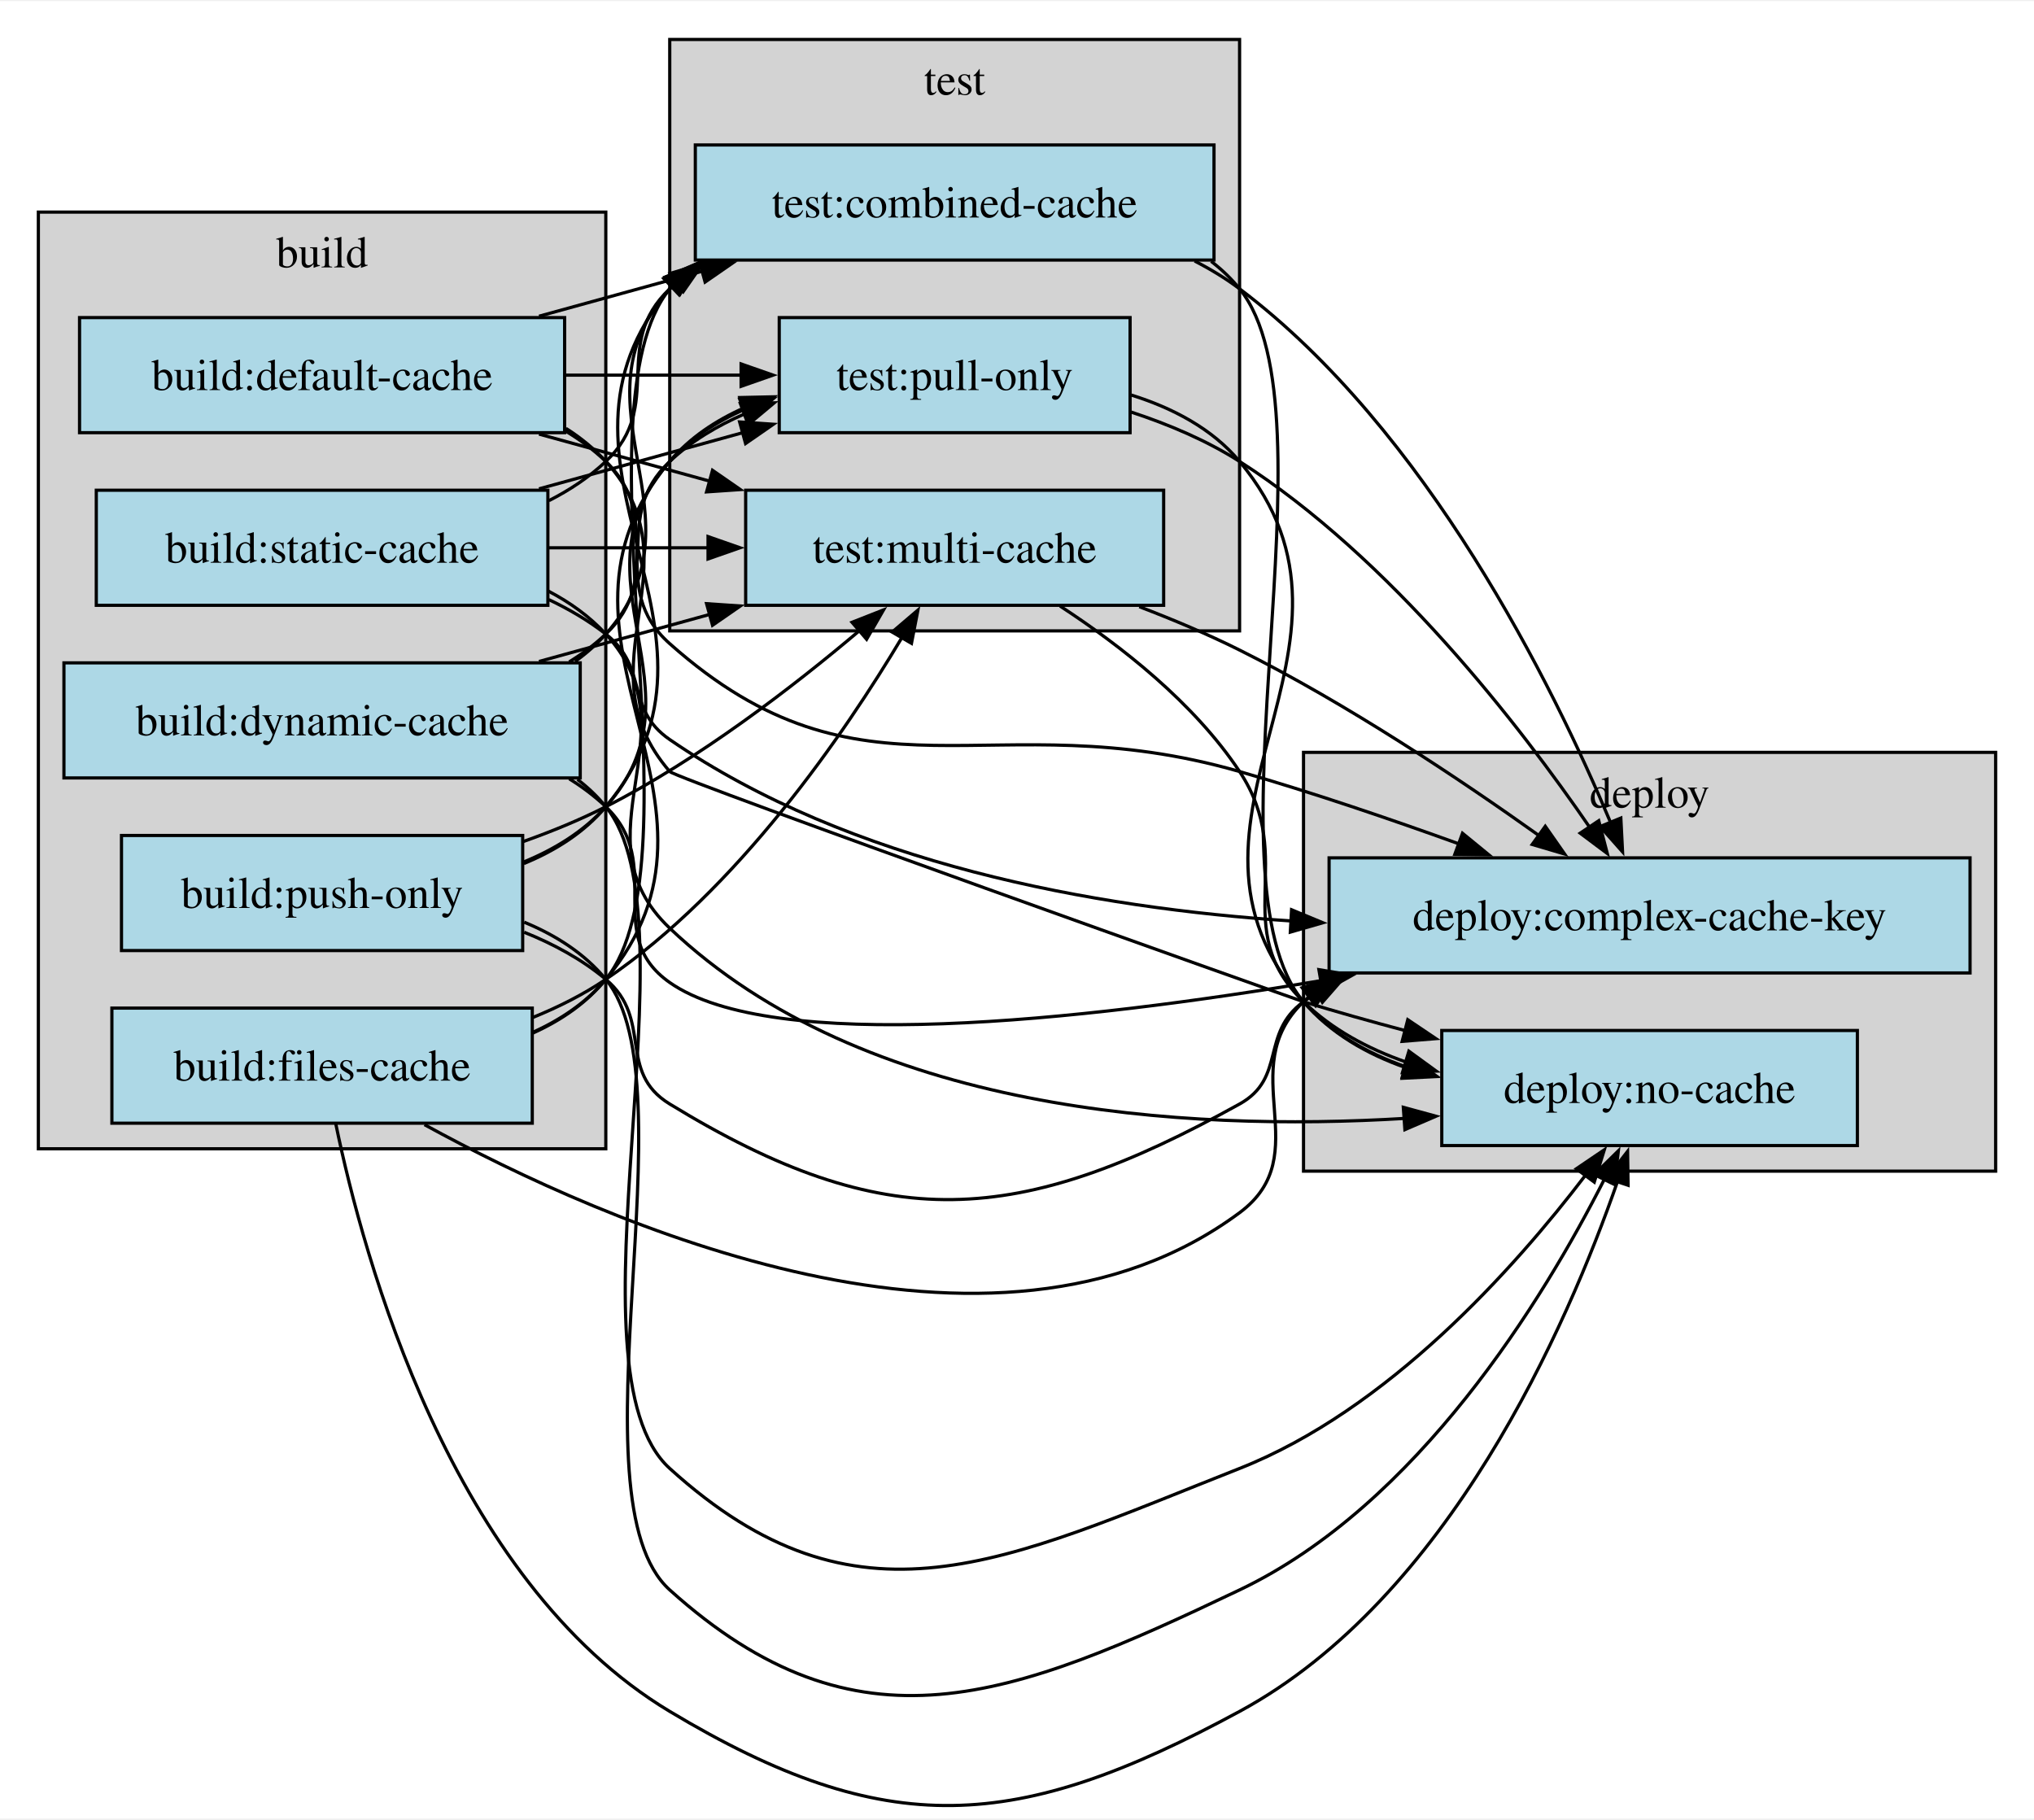
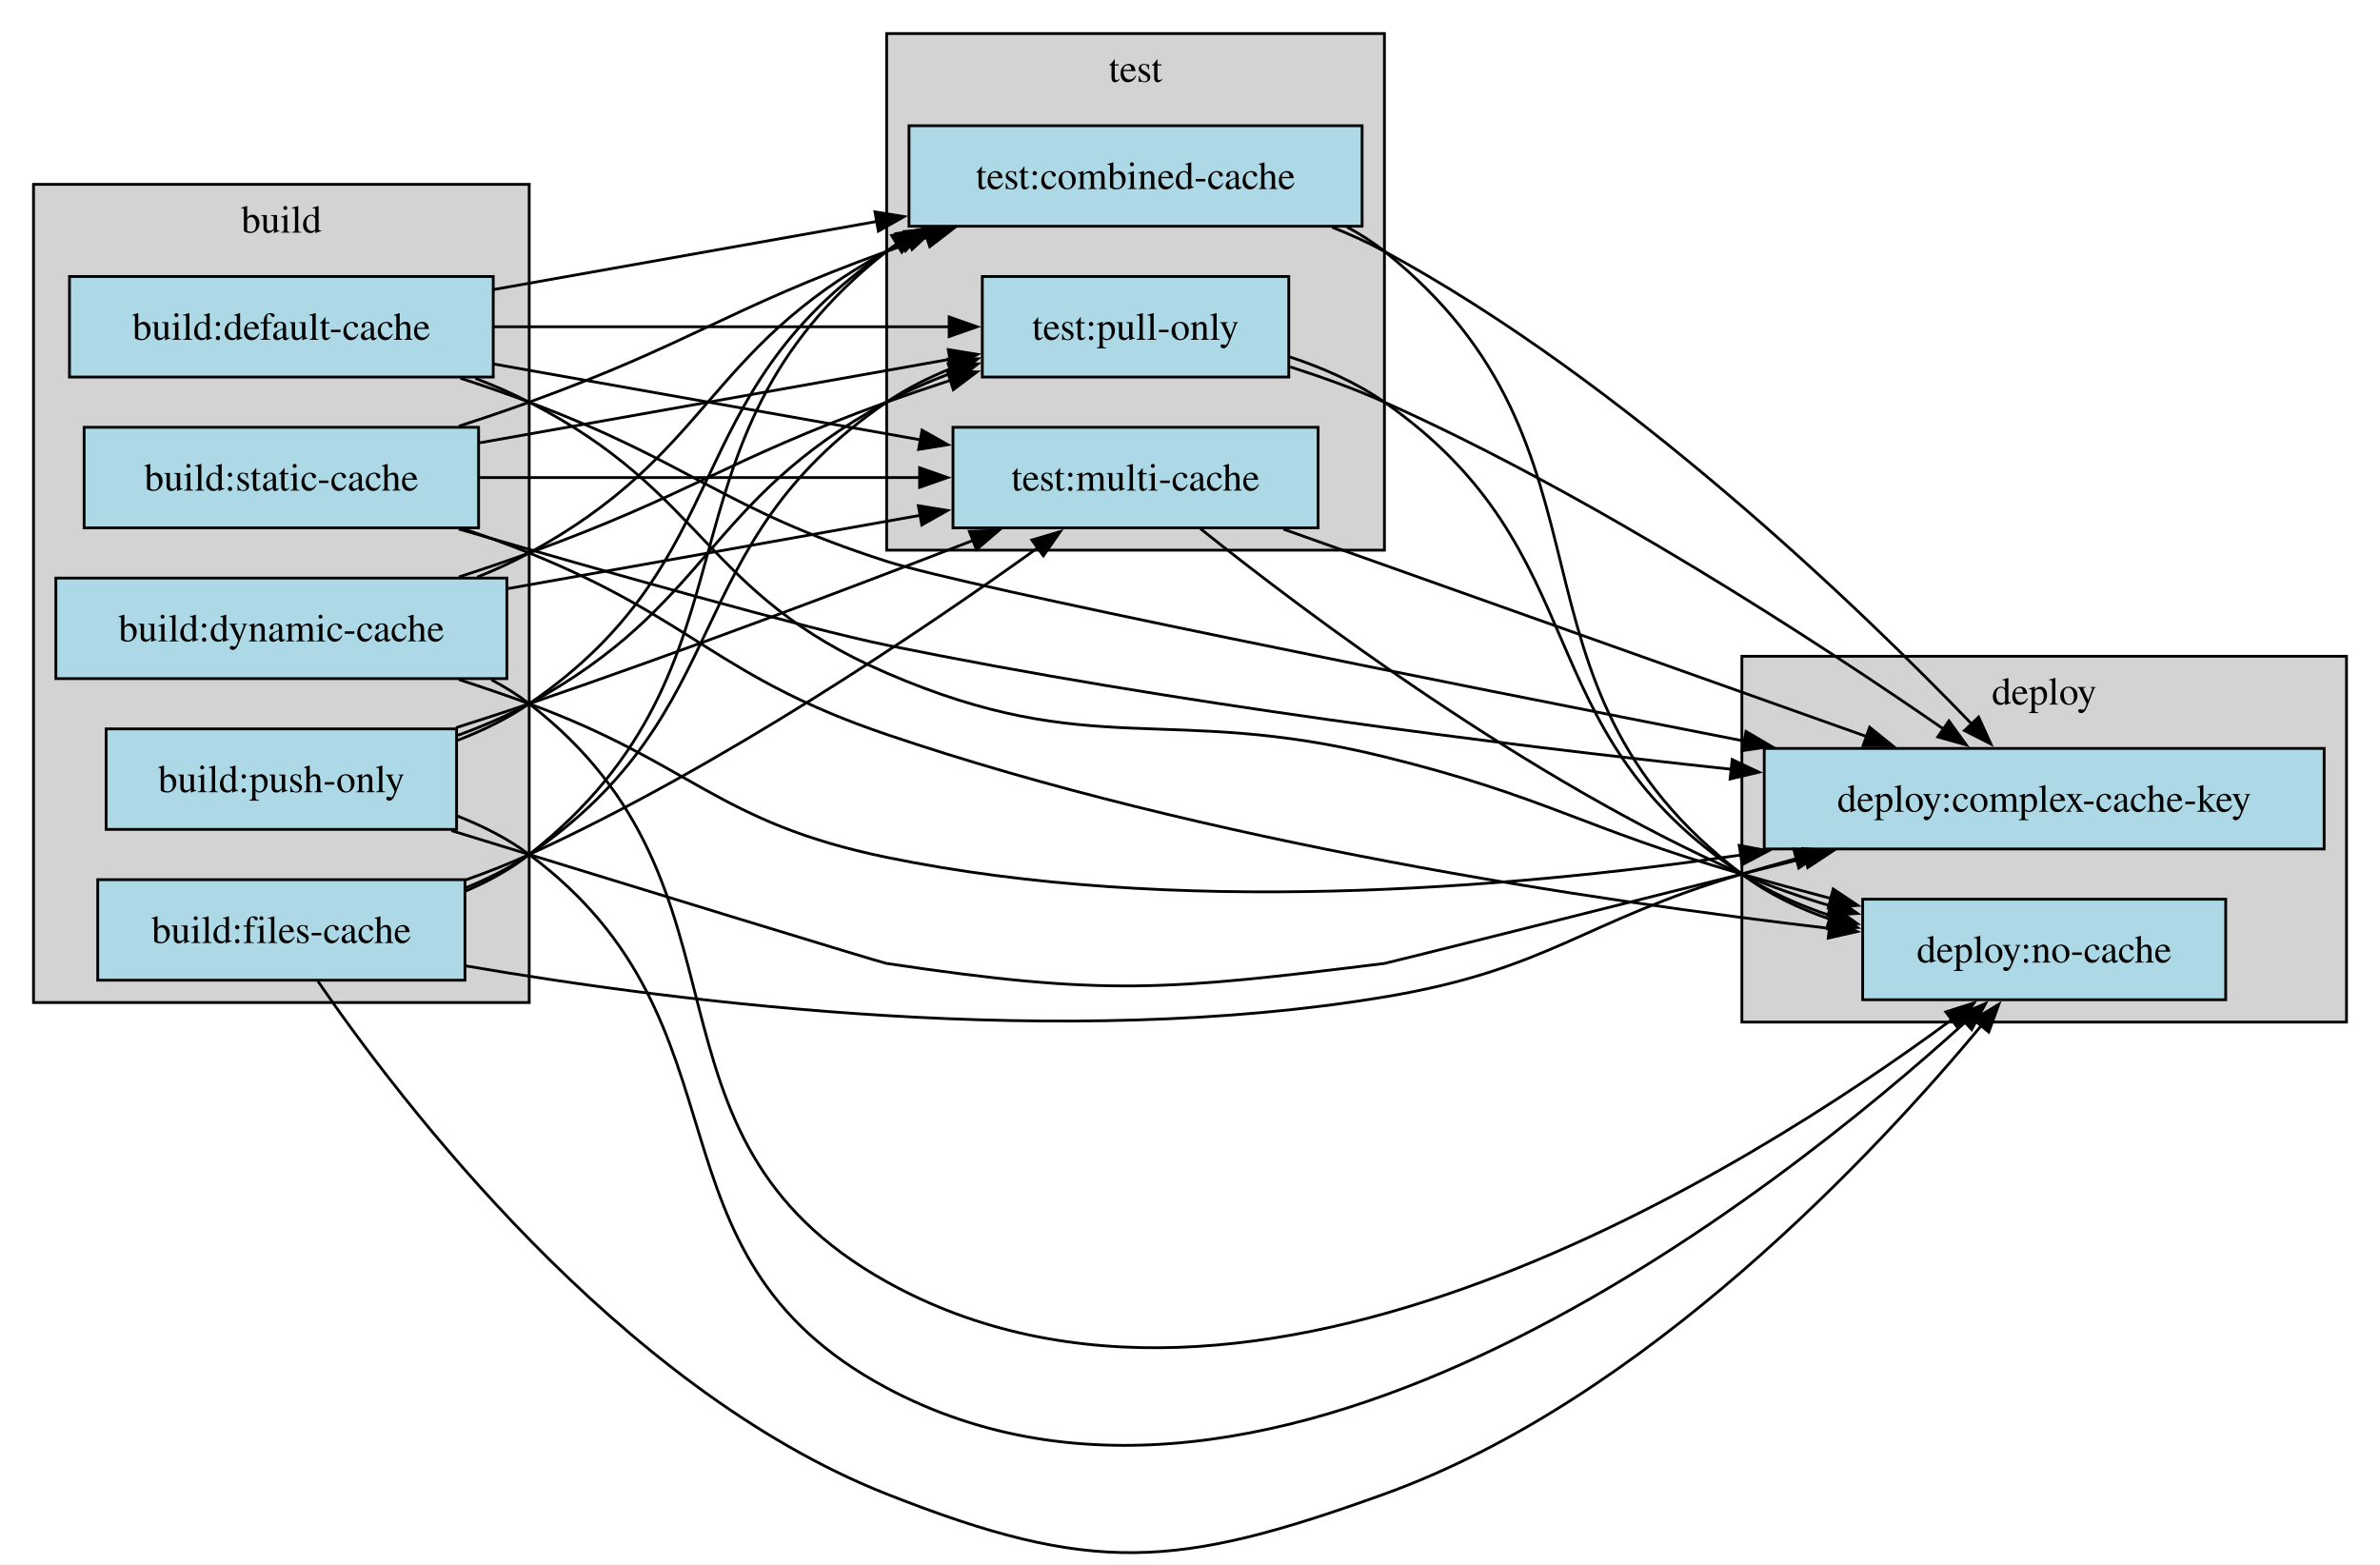
- <svg xmlns="http://www.w3.org/2000/svg" width="636pt" height="569pt" viewBox="0.00 0.00 636.25 568.53">
-   <g id="graph0" class="graph" transform="scale(1 1) rotate(0) translate(4 564.53)">
-     <polygon fill="white" stroke="none" points="-4,4 -4,-564.53 632.25,-564.53 632.25,4 -4,4" />
+ <svg xmlns="http://www.w3.org/2000/svg" xmlns:xlink="http://www.w3.org/1999/xlink" width="852pt" height="560pt" viewBox="0.00 0.00 852.25 560.13">
+   <g id="graph0" class="graph" transform="scale(1 1) rotate(0) translate(4 556.13)">
+     <polygon fill="white" stroke="none" points="-4,4 -4,-556.13 848.25,-556.13 848.25,4 -4,4" />
    <g id="clust1" class="cluster">
-       <polygon fill="lightgrey" stroke="black" points="8,-205.53 8,-498.53 185.5,-498.53 185.5,-205.53 8,-205.53" />
-       <text text-anchor="middle" x="96.75" y="-481.23" font-family="Times,serif" font-size="14.00">build</text>
+       <polygon fill="lightgrey" stroke="black" points="8,-197.13 8,-490.13 185.5,-490.13 185.5,-197.13 8,-197.13" />
+       <text text-anchor="middle" x="96.75" y="-472.83" font-family="Times,serif" font-size="14.00">build</text>
    </g>
    <g id="clust2" class="cluster">
-       <polygon fill="lightgrey" stroke="black" points="205.5,-367.53 205.5,-552.53 383.75,-552.53 383.75,-367.53 205.5,-367.53" />
-       <text text-anchor="middle" x="294.62" y="-535.23" font-family="Times,serif" font-size="14.00">test</text>
+       <polygon fill="lightgrey" stroke="black" points="313.5,-359.13 313.5,-544.13 491.75,-544.13 491.75,-359.13 313.5,-359.13" />
+       <text text-anchor="middle" x="402.62" y="-526.83" font-family="Times,serif" font-size="14.00">test</text>
    </g>
    <g id="clust3" class="cluster">
-       <polygon fill="lightgrey" stroke="black" points="403.75,-198.53 403.75,-329.53 620.25,-329.53 620.25,-198.53 403.75,-198.53" />
-       <text text-anchor="middle" x="512" y="-312.23" font-family="Times,serif" font-size="14.00">deploy</text>
+       <polygon fill="lightgrey" stroke="black" points="619.75,-190.13 619.75,-321.13 836.25,-321.13 836.25,-190.13 619.75,-190.13" />
+       <text text-anchor="middle" x="728" y="-303.83" font-family="Times,serif" font-size="14.00">deploy</text>
    </g>
    <g id="node1" class="node">
-       <polygon fill="lightblue" stroke="black" points="172.62,-465.53 20.88,-465.53 20.88,-429.53 172.62,-429.53 172.62,-465.53" />
-       <text text-anchor="middle" x="96.75" y="-442.85" font-family="Times,serif" font-size="14.00">build:default-cache</text>
+       <g id="a_node1">
+         <a xlink:title="---&#10;stage: build&#10;script:&#10;- echo &quot;Using global cache configuration&quot;&#10;- mkdir -p .cache vendor&#10;- echo &quot;build artifacts&quot; &gt; .cache/build.txt&#10;- echo &quot;vendor libs&quot; &gt; vendor/libs.txt&#10;">
+           <polygon fill="lightblue" stroke="black" points="172.62,-457.13 20.88,-457.13 20.88,-421.13 172.62,-421.13 172.62,-457.13" />
+           <text text-anchor="middle" x="96.75" y="-434.46" font-family="Times,serif" font-size="14.00">build:default-cache</text>
+         </a>
+       </g>
    </g>
    <g id="node6" class="node">
-       <polygon fill="lightblue" stroke="black" points="360,-411.53 229.25,-411.53 229.25,-375.53 360,-375.53 360,-411.53" />
-       <text text-anchor="middle" x="294.62" y="-388.85" font-family="Times,serif" font-size="14.00">test:multi-cache</text>
+       <g id="a_node6">
+         <a xlink:title="---&#10;stage: test&#10;cache:&#10;- key: &quot;${CI_COMMIT_REF_SLUG}-gems&quot;&#10;  paths:&#10;  - vendor/ruby&#10;  policy: pull&#10;- key: &quot;${CI_COMMIT_REF_SLUG}-pip&quot;&#10;  paths:&#10;  - &quot;.pip-cache&quot;&#10;  policy: pull&#10;- key: static-test-data&#10;  paths:&#10;  - test/fixtures&#10;  policy: pull&#10;script:&#10;- echo &quot;Using multiple cache entries&quot;&#10;- echo &quot;Testing with cached dependencies&quot;&#10;- ls -la vendor/ruby || echo &quot;Ruby cache not found&quot;&#10;- ls -la .pip-cache || echo &quot;Pip cache not found&quot;&#10;- ls -la test/fixtures || echo &quot;Test fixtures not found&quot;&#10;">
+           <polygon fill="lightblue" stroke="black" points="468,-403.13 337.25,-403.13 337.25,-367.13 468,-367.13 468,-403.13" />
+           <text text-anchor="middle" x="402.62" y="-380.46" font-family="Times,serif" font-size="14.00">test:multi-cache</text>
+         </a>
+       </g>
    </g>
    <g id="edge1" class="edge">
-       <path fill="none" stroke="black" d="M164.61,-429.09C181.78,-424.36 200.38,-419.23 217.96,-414.38" />
-       <polygon fill="black" stroke="black" points="218.88,-417.76 227.59,-411.73 217.02,-411.01 218.88,-417.76" />
+       <path fill="none" stroke="black" d="M172.87,-425.78C219.38,-417.52 278.94,-406.93 325.62,-398.64" />
+       <polygon fill="black" stroke="black" points="326.17,-402.1 335.4,-396.9 324.94,-395.2 326.17,-402.1" />
    </g>
    <g id="node7" class="node">
-       <polygon fill="lightblue" stroke="black" points="349.5,-465.53 239.75,-465.53 239.75,-429.53 349.5,-429.53 349.5,-465.53" />
-       <text text-anchor="middle" x="294.62" y="-442.85" font-family="Times,serif" font-size="14.00">test:pull-only</text>
+       <g id="a_node7">
+         <a xlink:title="---&#10;stage: test&#10;cache:&#10;  key: &quot;${CI_COMMIT_REF_SLUG}-build&quot;&#10;  paths:&#10;  - dist/&#10;  policy: pull&#10;script:&#10;- echo &quot;Using pull-only cache policy&quot;&#10;- ls -la dist/ || echo &quot;No cached dist found&quot;&#10;- echo &quot;Running tests with cached build artifacts&quot;&#10;">
+           <polygon fill="lightblue" stroke="black" points="457.5,-457.13 347.75,-457.13 347.75,-421.13 457.5,-421.13 457.5,-457.13" />
+           <text text-anchor="middle" x="402.62" y="-434.46" font-family="Times,serif" font-size="14.00">test:pull-only</text>
+         </a>
+       </g>
    </g>
    <g id="edge6" class="edge">
-       <path fill="none" stroke="black" d="M172.92,-447.53C191.06,-447.53 210.31,-447.53 227.98,-447.53" />
-       <polygon fill="black" stroke="black" points="227.82,-451.03 237.82,-447.53 227.82,-444.03 227.82,-451.03" />
+       <path fill="none" stroke="black" d="M172.87,-439.13C222.87,-439.13 287.95,-439.13 335.9,-439.13" />
+       <polygon fill="black" stroke="black" points="335.88,-442.63 345.88,-439.13 335.88,-435.63 335.88,-442.63" />
    </g>
    <g id="node8" class="node">
-       <polygon fill="lightblue" stroke="black" points="375.75,-519.53 213.5,-519.53 213.5,-483.53 375.75,-483.53 375.75,-519.53" />
-       <text text-anchor="middle" x="294.62" y="-496.85" font-family="Times,serif" font-size="14.00">test:combined-cache</text>
+       <g id="a_node8">
+         <a xlink:title="---&#10;stage: test&#10;cache:&#10;- key: global-cache-key&#10;  paths:&#10;  - &quot;.cache/&quot;&#10;  policy: pull&#10;- key: &quot;${CI_COMMIT_REF_SLUG}-test&quot;&#10;  paths:&#10;  - coverage/&#10;  policy: push&#10;script:&#10;- echo &quot;Using both global and job-specific cache&quot;&#10;- mkdir -p coverage&#10;- echo &quot;test coverage&quot; &gt; coverage/index.html&#10;">
+           <polygon fill="lightblue" stroke="black" points="483.75,-511.13 321.5,-511.13 321.5,-475.13 483.75,-475.13 483.75,-511.13" />
+           <text text-anchor="middle" x="402.62" y="-488.46" font-family="Times,serif" font-size="14.00">test:combined-cache</text>
+         </a>
+       </g>
    </g>
    <g id="edge27" class="edge">
-       <path fill="none" stroke="black" d="M164.61,-465.96C181.07,-470.49 198.83,-475.39 215.75,-480.06" />
-       <polygon fill="black" stroke="black" points="214.7,-483.4 225.27,-482.68 216.56,-476.65 214.7,-483.4" />
+       <path fill="none" stroke="black" d="M172.87,-452.48C214.34,-459.85 266.17,-469.06 310.01,-476.85" />
+       <polygon fill="black" stroke="black" points="309.31,-480.28 319.77,-478.59 310.54,-473.39 309.31,-480.28" />
    </g>
    <g id="node9" class="node">
-       <polygon fill="lightblue" stroke="black" points="612.25,-296.53 411.75,-296.53 411.75,-260.53 612.25,-260.53 612.25,-296.53" />
-       <text text-anchor="middle" x="512" y="-273.85" font-family="Times,serif" font-size="14.00">deploy:complex-cache-key</text>
+       <g id="a_node9">
+         <a xlink:title="---&#10;stage: deploy&#10;cache:&#10;  key: &quot;${CI_COMMIT_REF_SLUG}-${CI_JOB_NAME}-v1&quot;&#10;  paths:&#10;  - &quot;.deploy-cache/&quot;&#10;  policy: pull-push&#10;script:&#10;- echo &quot;Using complex cache key with job name and version&quot;&#10;- mkdir -p .deploy-cache&#10;- echo &quot;deployment state&quot; &gt; .deploy-cache/state.txt&#10;">
+           <polygon fill="lightblue" stroke="black" points="828.25,-288.13 627.75,-288.13 627.75,-252.13 828.25,-252.13 828.25,-288.13" />
+           <text text-anchor="middle" x="728" y="-265.46" font-family="Times,serif" font-size="14.00">deploy:complex-cache-key</text>
+         </a>
+       </g>
    </g>
    <g id="edge11" class="edge">
-       <path fill="none" stroke="black" d="M172.87,-430.06C177.44,-427.33 181.71,-424.17 185.5,-420.53 204.85,-401.91 185.44,-381.37 205.5,-363.53 266.16,-309.56 305.73,-345.99 383.75,-323.53 406.48,-316.98 431.07,-308.6 452.52,-300.85" />
-       <polygon fill="black" stroke="black" points="453.48,-304.22 461.68,-297.51 451.08,-297.65 453.48,-304.22" />
+       <path fill="none" stroke="black" d="M160.85,-420.72C169.19,-417.99 177.59,-415.1 185.5,-412.13 243.81,-390.27 254.21,-374.18 313.5,-355.13 342.49,-345.82 508.15,-312.77 620.79,-290.73" />
+       <polygon fill="black" stroke="black" points="621.23,-294.21 630.37,-288.85 619.89,-287.34 621.23,-294.21" />
    </g>
    <g id="node10" class="node">
-       <polygon fill="lightblue" stroke="black" points="577,-242.53 447,-242.53 447,-206.53 577,-206.53 577,-242.53" />
-       <text text-anchor="middle" x="512" y="-219.85" font-family="Times,serif" font-size="14.00">deploy:no-cache</text>
+       <g id="a_node10">
+         <a xlink:title="---&#10;stage: deploy&#10;cache: {}&#10;script:&#10;- echo &quot;This job has cache disabled&quot;&#10;- echo &quot;No cache will be used or saved&quot;&#10;">
+           <polygon fill="lightblue" stroke="black" points="793,-234.13 663,-234.13 663,-198.13 793,-198.13 793,-234.13" />
+           <text text-anchor="middle" x="728" y="-211.46" font-family="Times,serif" font-size="14.00">deploy:no-cache</text>
+         </a>
+       </g>
    </g>
    <g id="edge19" class="edge">
-       <path fill="none" stroke="black" d="M173.04,-430.87C177.63,-427.96 181.85,-424.54 185.5,-420.53 215.11,-387.95 176.71,-356.82 205.5,-323.53 207.42,-321.31 400.95,-252.38 403.75,-251.53 413.97,-248.39 424.81,-245.35 435.53,-242.5" />
-       <polygon fill="black" stroke="black" points="436.36,-245.9 445.16,-239.98 434.6,-239.12 436.36,-245.9" />
+       <path fill="none" stroke="black" d="M166.24,-420.65C172.87,-418.1 179.4,-415.26 185.5,-412.13 249.03,-379.58 247.97,-343.43 313.5,-315.13 387.25,-283.29 413.75,-304.38 491.75,-285.13 549.88,-270.79 562.24,-259.78 619.75,-243.13 630.02,-240.16 640.89,-237.2 651.62,-234.4" />
+       <polygon fill="black" stroke="black" points="652.44,-237.8 661.25,-231.91 650.69,-231.02 652.44,-237.8" />
    </g>
    <g id="node2" class="node">
-       <polygon fill="lightblue" stroke="black" points="167.38,-411.53 26.12,-411.53 26.12,-375.53 167.38,-375.53 167.38,-411.53" />
-       <text text-anchor="middle" x="96.75" y="-388.85" font-family="Times,serif" font-size="14.00">build:static-cache</text>
+       <g id="a_node2">
+         <a xlink:title="---&#10;stage: build&#10;cache:&#10;  key: static-build-cache&#10;  paths:&#10;  - build/&#10;  - &quot;.npm/&quot;&#10;  policy: push&#10;script:&#10;- echo &quot;Using static cache key&quot;&#10;- mkdir -p build .npm&#10;- echo &quot;build output&quot; &gt; build/app.js&#10;- echo &quot;npm cache&quot; &gt; .npm/cache.txt&#10;">
+           <polygon fill="lightblue" stroke="black" points="167.38,-403.13 26.12,-403.13 26.12,-367.13 167.38,-367.13 167.38,-403.13" />
+           <text text-anchor="middle" x="96.75" y="-380.46" font-family="Times,serif" font-size="14.00">build:static-cache</text>
+         </a>
+       </g>
    </g>
    <g id="edge2" class="edge">
-       <path fill="none" stroke="black" d="M167.64,-393.53C183.88,-393.53 201.25,-393.53 217.75,-393.53" />
-       <polygon fill="black" stroke="black" points="217.48,-397.03 227.48,-393.53 217.48,-390.03 217.48,-397.03" />
+       <path fill="none" stroke="black" d="M167.85,-385.13C214.99,-385.13 277.1,-385.13 325.46,-385.13" />
+       <polygon fill="black" stroke="black" points="325.3,-388.63 335.3,-385.13 325.3,-381.63 325.3,-388.63" />
    </g>
    <g id="edge7" class="edge">
-       <path fill="none" stroke="black" d="M164.61,-411.96C185.28,-417.66 208.01,-423.92 228.55,-429.59" />
-       <polygon fill="black" stroke="black" points="227.36,-432.89 237.93,-432.17 229.22,-426.14 227.36,-432.89" />
+       <path fill="none" stroke="black" d="M167.85,-397.59C218.58,-406.6 286.67,-418.7 336.27,-427.52" />
+       <polygon fill="black" stroke="black" points="335.56,-430.95 346.02,-429.25 336.79,-424.06 335.56,-430.95" />
    </g>
    <g id="edge28" class="edge">
-       <path fill="none" stroke="black" d="M167.7,-408.27C174.2,-411.57 180.29,-415.6 185.5,-420.53 204.1,-438.11 186.89,-456.96 205.5,-474.53 206.26,-475.25 207.05,-475.95 207.85,-476.63" />
-       <polygon fill="black" stroke="black" points="205.63,-479.35 215.78,-482.37 209.73,-473.67 205.63,-479.35" />
+       <path fill="none" stroke="black" d="M160.33,-403.54C168.83,-406.29 177.41,-409.19 185.5,-412.13 243.52,-433.24 255.46,-445.06 313.5,-466.13 318.2,-467.84 323.06,-469.53 327.97,-471.18" />
+       <polygon fill="black" stroke="black" points="326.75,-474.46 337.34,-474.26 328.94,-467.81 326.75,-474.46" />
    </g>
    <g id="edge12" class="edge">
-       <path fill="none" stroke="black" d="M167.68,-377.31C174.03,-374.3 180.09,-370.74 185.5,-366.53 199.03,-355.98 191.37,-343.24 205.5,-333.53 262.05,-294.67 337.92,-280.86 399.91,-276.79" />
-       <polygon fill="black" stroke="black" points="400.01,-280.29 409.8,-276.23 399.62,-273.3 400.01,-280.29" />
+       <path fill="none" stroke="black" d="M160.27,-366.7C212.99,-351.36 284.36,-331.09 313.5,-325.13 415.08,-304.36 532.37,-289.62 616.03,-280.66" />
+       <polygon fill="black" stroke="black" points="616.27,-284.15 625.84,-279.62 615.53,-277.19 616.27,-284.15" />
    </g>
    <g id="edge20" class="edge">
-       <path fill="none" stroke="black" d="M167.58,-379.95C174.27,-376.44 180.43,-372.04 185.5,-366.53 213.81,-335.71 175.16,-303.34 205.5,-274.53 266.32,-216.77 366.52,-210.85 435.49,-215.03" />
-       <polygon fill="black" stroke="black" points="434.97,-218.5 445.19,-215.71 435.46,-211.52 434.97,-218.5" />
+       <path fill="none" stroke="black" d="M161.94,-366.78C169.95,-364.08 177.96,-361.18 185.5,-358.13 244.65,-334.22 253.08,-313.63 313.5,-293.13 427.88,-254.34 567.06,-233.53 651.26,-223.66" />
+       <polygon fill="black" stroke="black" points="651.47,-227.16 661.01,-222.54 650.68,-220.21 651.47,-227.16" />
    </g>
    <g id="node3" class="node">
-       <polygon fill="lightblue" stroke="black" points="177.5,-357.53 16,-357.53 16,-321.53 177.5,-321.53 177.5,-357.53" />
-       <text text-anchor="middle" x="96.75" y="-334.85" font-family="Times,serif" font-size="14.00">build:dynamic-cache</text>
+       <g id="a_node3">
+         <a xlink:title="---&#10;stage: build&#10;cache:&#10;  key: &quot;${CI_COMMIT_REF_SLUG}-build&quot;&#10;  paths:&#10;  - dist/&#10;  - node_modules/&#10;  policy: push&#10;script:&#10;- echo &quot;Using dynamic cache key with branch name&quot;&#10;- echo &quot;Branch: $CI_COMMIT_REF_SLUG&quot;&#10;- mkdir -p dist node_modules&#10;- echo &quot;distribution&quot; &gt; dist/bundle.js&#10;- echo &quot;dependencies&quot; &gt; node_modules/.cache&#10;">
+           <polygon fill="lightblue" stroke="black" points="177.5,-349.13 16,-349.13 16,-313.13 177.5,-313.13 177.5,-349.13" />
+           <text text-anchor="middle" x="96.75" y="-326.46" font-family="Times,serif" font-size="14.00">build:dynamic-cache</text>
+         </a>
+       </g>
    </g>
    <g id="edge3" class="edge">
-       <path fill="none" stroke="black" d="M164.61,-357.96C181.78,-362.69 200.38,-367.82 217.96,-372.67" />
-       <polygon fill="black" stroke="black" points="217.02,-376.04 227.59,-375.32 218.88,-369.29 217.02,-376.04" />
+       <path fill="none" stroke="black" d="M177.99,-345.39C223.7,-353.51 280.65,-363.63 325.64,-371.63" />
+       <polygon fill="black" stroke="black" points="324.85,-375.04 335.31,-373.35 326.08,-368.15 324.85,-375.04" />
    </g>
    <g id="edge8" class="edge">
-       <path fill="none" stroke="black" d="M174.04,-357.82C178.16,-360.35 182.03,-363.24 185.5,-366.53 204.1,-384.11 186.89,-402.96 205.5,-420.53 212.2,-426.85 220.34,-431.7 228.95,-435.41" />
-       <polygon fill="black" stroke="black" points="227.59,-438.64 238.18,-438.87 230.04,-432.08 227.59,-438.64" />
+       <path fill="none" stroke="black" d="M160.33,-349.54C168.83,-352.29 177.41,-355.19 185.5,-358.13 243.52,-379.24 255.46,-391.06 313.5,-412.13 320.86,-414.8 328.63,-417.44 336.38,-419.96" />
+       <polygon fill="black" stroke="black" points="335.24,-423.27 345.83,-422.97 337.37,-416.6 335.24,-423.27" />
    </g>
    <g id="edge29" class="edge">
-       <path fill="none" stroke="black" d="M175.91,-357.97C179.4,-360.48 182.64,-363.31 185.5,-366.53 217.97,-402.98 173.01,-438.09 205.5,-474.53 205.86,-474.93 206.22,-475.33 206.6,-475.72" />
-       <polygon fill="black" stroke="black" points="204.14,-478.22 213.99,-482.11 208.72,-472.92 204.14,-478.22" />
+       <path fill="none" stroke="black" d="M166.87,-349.47C173.31,-352.04 179.62,-354.92 185.5,-358.13 250.83,-393.8 248.15,-430.51 313.5,-466.13 316.02,-467.51 318.62,-468.82 321.28,-470.08" />
+       <polygon fill="black" stroke="black" points="319.79,-473.25 330.36,-474.03 322.59,-466.83 319.79,-473.25" />
    </g>
    <g id="edge13" class="edge">
-       <path fill="none" stroke="black" d="M174.07,-321.26C178.18,-318.71 182.03,-315.82 185.5,-312.53 204.35,-294.6 184.2,-272.45 205.5,-257.53 237.51,-235.11 333.51,-245.36 409.45,-258.16" />
-       <polygon fill="black" stroke="black" points="408.56,-261.56 419,-259.81 409.74,-254.66 408.56,-261.56" />
+       <path fill="none" stroke="black" d="M160.34,-312.78C168.85,-310.02 177.42,-307.1 185.5,-304.13 243.62,-282.77 252.85,-261.61 313.5,-249.13 415.81,-228.08 535.21,-237.7 619.33,-249.95" />
+       <polygon fill="black" stroke="black" points="618.8,-253.41 629.21,-251.43 619.83,-246.48 618.8,-253.41" />
    </g>
    <g id="edge21" class="edge">
-       <path fill="none" stroke="black" d="M176.62,-321.08C179.89,-318.57 182.88,-315.74 185.5,-312.53 214.71,-276.72 171.29,-136.59 205.5,-105.53 264.15,-52.27 310.06,-76.44 383.75,-105.53 430.26,-123.88 469.76,-168.16 491.92,-197.22" />
-       <polygon fill="black" stroke="black" points="489.08,-199.27 497.85,-205.21 494.7,-195.1 489.08,-199.27" />
+       <path fill="none" stroke="black" d="M172.03,-312.68C176.79,-310.18 181.34,-307.35 185.5,-304.13 271.1,-238.01 219.02,-149.8 313.5,-97.13 444.01,-24.39 623.01,-137.96 695.05,-191.11" />
+       <polygon fill="black" stroke="black" points="692.78,-193.79 702.88,-196.98 696.98,-188.18 692.78,-193.79" />
    </g>
    <g id="node4" class="node">
-       <polygon fill="lightblue" stroke="black" points="159.5,-303.53 34,-303.53 34,-267.53 159.5,-267.53 159.5,-303.53" />
-       <text text-anchor="middle" x="96.75" y="-280.85" font-family="Times,serif" font-size="14.00">build:push-only</text>
+       <g id="a_node4">
+         <a xlink:title="---&#10;stage: build&#10;cache:&#10;  key: dependencies-${CI_COMMIT_REF_SLUG}&#10;  paths:&#10;  - &quot;.bundler/&quot;&#10;  - &quot;.yarn/&quot;&#10;  policy: push&#10;script:&#10;- echo &quot;Using push-only cache policy&quot;&#10;- mkdir -p .bundler .yarn&#10;- echo &quot;bundler cache&quot; &gt; .bundler/config&#10;- echo &quot;yarn cache&quot; &gt; .yarn/cache.txt&#10;- echo &quot;Only writing to cache, not reading&quot;&#10;">
+           <polygon fill="lightblue" stroke="black" points="159.5,-295.13 34,-295.13 34,-259.13 159.5,-259.13 159.5,-295.13" />
+           <text text-anchor="middle" x="96.75" y="-272.46" font-family="Times,serif" font-size="14.00">build:push-only</text>
+         </a>
+       </g>
    </g>
    <g id="edge4" class="edge">
-       <path fill="none" stroke="black" d="M159.71,-301.64C168.56,-304.78 177.4,-308.4 185.5,-312.53 214.63,-327.35 244.09,-350.04 264.89,-367.64" />
-       <polygon fill="black" stroke="black" points="262.52,-370.22 272.38,-374.09 267.08,-364.91 262.52,-370.22" />
+       <path fill="none" stroke="black" d="M159.27,-295.55C168.1,-298.34 177.05,-301.25 185.5,-304.13 239.87,-322.67 301.12,-345.84 344.49,-362.65" />
+       <polygon fill="black" stroke="black" points="343.12,-365.87 353.71,-366.23 345.66,-359.35 343.12,-365.87" />
    </g>
    <g id="edge9" class="edge">
-       <path fill="none" stroke="black" d="M159.89,-295.27C169.56,-299.24 178.61,-304.79 185.5,-312.53 217.97,-348.98 173.01,-384.09 205.5,-420.53 211.85,-427.65 220.03,-432.92 228.84,-436.81" />
-       <polygon fill="black" stroke="black" points="227.39,-440.01 237.98,-440.25 229.85,-433.45 227.39,-440.01" />
+       <path fill="none" stroke="black" d="M159.93,-292.82C168.75,-296.03 177.53,-299.78 185.5,-304.13 250.83,-339.8 248.15,-376.51 313.5,-412.13 320.83,-416.13 328.83,-419.61 336.92,-422.63" />
+       <polygon fill="black" stroke="black" points="335.54,-425.86 346.13,-425.84 337.84,-419.25 335.54,-425.86" />
    </g>
    <g id="edge30" class="edge">
-       <path fill="none" stroke="black" d="M159.84,-294.74C169.64,-298.76 178.74,-304.46 185.5,-312.53 232.1,-368.13 158.87,-418.95 205.5,-474.53 205.85,-474.94 206.2,-475.35 206.56,-475.75" />
-       <polygon fill="black" stroke="black" points="204.02,-478.17 213.78,-482.29 208.72,-472.98 204.02,-478.17" />
+       <path fill="none" stroke="black" d="M159.88,-291.05C168.9,-294.52 177.74,-298.82 185.5,-304.13 261.22,-355.97 237.75,-414.34 313.5,-466.13 315.28,-467.35 317.12,-468.52 319.01,-469.63" />
+       <polygon fill="black" stroke="black" points="316.96,-472.51 327.44,-474.08 320.23,-466.32 316.96,-472.51" />
    </g>
    <g id="edge16" class="edge">
-       <path fill="none" stroke="black" d="M159.96,-273.27C169.17,-269.57 178.05,-264.77 185.5,-258.53 200.43,-246.01 188.88,-229.68 205.5,-219.53 273.1,-178.22 314.46,-181.12 383.75,-219.53 398.42,-227.66 390.19,-241.65 403.75,-251.53 405.13,-252.53 406.55,-253.5 407.99,-254.43" />
-       <polygon fill="black" stroke="black" points="406.18,-257.43 416.61,-259.34 409.65,-251.35 406.18,-257.43" />
+       <path fill="none" stroke="black" d="M157.68,-258.68C220.83,-239.26 311.48,-211.43 313.5,-211.13 391.85,-199.42 413.12,-201.42 491.75,-211.13 492.74,-211.26 575.53,-232.04 642.61,-248.9" />
+       <polygon fill="black" stroke="black" points="641.63,-252.27 652.18,-251.31 643.34,-245.48 641.63,-252.27" />
    </g>
    <g id="edge24" class="edge">
-       <path fill="none" stroke="black" d="M159.97,-276.41C169.75,-272.38 178.82,-266.65 185.5,-258.53 212.61,-225.57 173.79,-96.09 205.5,-67.53 264.36,-14.5 312.24,-33.44 383.75,-67.53 439.53,-94.11 478.79,-158.42 497.85,-195.97" />
-       <polygon fill="black" stroke="black" points="494.69,-197.46 502.24,-204.89 500.97,-194.37 494.69,-197.46" />
+       <path fill="none" stroke="black" d="M159.8,-263.92C168.93,-260.35 177.83,-255.84 185.5,-250.13 267.5,-189.15 223.34,-107.24 313.5,-59.13 451.6,14.56 631.95,-128.65 699.7,-190.06" />
+       <polygon fill="black" stroke="black" points="697.29,-192.6 707.02,-196.79 702.03,-187.45 697.29,-192.6" />
    </g>
    <g id="node5" class="node">
-       <polygon fill="lightblue" stroke="black" points="162.5,-249.53 31,-249.53 31,-213.53 162.5,-213.53 162.5,-249.53" />
-       <text text-anchor="middle" x="96.75" y="-226.85" font-family="Times,serif" font-size="14.00">build:files-cache</text>
+       <g id="a_node5">
+         <a xlink:title="---&#10;stage: build&#10;cache:&#10;  key:&#10;    files:&#10;    - Gemfile.lock&#10;    - package-lock.json&#10;    prefix: &quot;${CI_COMMIT_REF_SLUG}&quot;&#10;  paths:&#10;  - vendor/bundle&#10;  - node_modules/&#10;  policy: pull-push&#10;script:&#10;- echo &quot;Cache key based on lockfile checksums&quot;&#10;- echo &quot;Key changes when dependencies change&quot;&#10;- mkdir -p vendor/bundle node_modules&#10;- echo &quot;gems&quot; &gt; vendor/bundle/cache.txt&#10;- echo &quot;npm packages&quot; &gt; node_modules/.package-lock.json&#10;">
+           <polygon fill="lightblue" stroke="black" points="162.5,-241.13 31,-241.13 31,-205.13 162.5,-205.13 162.5,-241.13" />
+           <text text-anchor="middle" x="96.75" y="-218.46" font-family="Times,serif" font-size="14.00">build:files-cache</text>
+         </a>
+       </g>
    </g>
    <g id="edge5" class="edge">
-       <path fill="none" stroke="black" d="M162.59,-246.57C170.66,-249.84 178.51,-253.78 185.5,-258.53 226.78,-286.58 260.03,-335.12 278.29,-365.71" />
-       <polygon fill="black" stroke="black" points="275.07,-367.15 283.13,-374.03 281.12,-363.63 275.07,-367.15" />
+       <path fill="none" stroke="black" d="M162.68,-241.01C170.49,-243.77 178.25,-246.82 185.5,-250.13 253.68,-281.27 326.27,-330.32 367.58,-359.94" />
+       <polygon fill="black" stroke="black" points="365.51,-362.76 375.66,-365.78 369.61,-357.09 365.51,-362.76" />
    </g>
    <g id="edge10" class="edge">
-       <path fill="none" stroke="black" d="M162.93,-242.08C171.54,-246 179.46,-251.32 185.5,-258.53 232.1,-314.13 158.87,-364.95 205.5,-420.53 211.71,-427.93 219.89,-433.34 228.77,-437.29" />
-       <polygon fill="black" stroke="black" points="227.43,-440.52 238.02,-440.75 229.88,-433.97 227.43,-440.52" />
+       <path fill="none" stroke="black" d="M162.62,-238.14C170.68,-241.41 178.53,-245.36 185.5,-250.13 261.22,-301.97 237.75,-360.34 313.5,-412.13 320.57,-416.97 328.54,-420.96 336.72,-424.25" />
+       <polygon fill="black" stroke="black" points="335.52,-427.54 346.12,-427.67 337.92,-420.96 335.52,-427.54" />
    </g>
    <g id="edge31" class="edge">
-       <path fill="none" stroke="black" d="M162.69,-241.72C171.45,-245.68 179.47,-251.1 185.5,-258.53 215.9,-295.94 175.08,-437.13 205.5,-474.53 205.75,-474.83 206,-475.13 206.25,-475.42" />
-       <polygon fill="black" stroke="black" points="203.63,-477.76 213.3,-482.08 208.43,-472.67 203.63,-477.76" />
+       <path fill="none" stroke="black" d="M162.8,-237.09C170.92,-240.53 178.74,-244.81 185.5,-250.13 273.16,-319.18 225.8,-397.14 313.5,-466.13 314.8,-467.15 316.13,-468.13 317.5,-469.08" />
+       <polygon fill="black" stroke="black" points="315.3,-471.84 325.67,-474.01 318.92,-465.85 315.3,-471.84" />
    </g>
    <g id="edge17" class="edge">
-       <path fill="none" stroke="black" d="M128.78,-213.07C185.37,-182.07 306.61,-128.29 383.75,-185.53 408.37,-203.79 381.57,-230.37 403.75,-251.53 404.38,-252.12 405.01,-252.71 405.66,-253.28" />
-       <polygon fill="black" stroke="black" points="403.32,-255.89 413.41,-259.12 407.53,-250.3 403.32,-255.89" />
+       <path fill="none" stroke="black" d="M162.71,-210.27C241.2,-196.77 377.01,-179.96 491.75,-199.13 551.08,-209.05 562.09,-226 619.75,-243.13 626.21,-245.05 632.92,-246.95 639.68,-248.81" />
+       <polygon fill="black" stroke="black" points="638.3,-252.06 648.87,-251.28 640.12,-245.3 638.3,-252.06" />
    </g>
    <g id="edge25" class="edge">
-       <path fill="none" stroke="black" d="M101.05,-213.25C109.64,-171.71 136.99,-70.63 205.5,-29.53 273.43,11.23 314.09,8.2 383.75,-29.53 449.15,-64.94 486.27,-150.17 501.98,-195.32" />
-       <polygon fill="black" stroke="black" points="498.63,-196.33 505.12,-204.71 505.27,-194.11 498.63,-196.33" />
+       <path fill="none" stroke="black" d="M109.85,-204.73C138.89,-162.46 217.34,-59.12 313.5,-21.13 387.18,7.98 417.22,5.74 491.75,-21.13 585.36,-54.88 668.09,-143.87 705.63,-189.02" />
+       <polygon fill="black" stroke="black" points="702.73,-191.01 711.77,-196.53 708.15,-186.57 702.73,-191.01" />
    </g>
    <g id="edge14" class="edge">
-       <path fill="none" stroke="black" d="M352.38,-375.1C362.99,-371.05 373.85,-366.47 383.75,-361.53 417.23,-344.81 452.68,-321.13 477.64,-303.34" />
-       <polygon fill="black" stroke="black" points="479.37,-306.4 485.44,-297.72 475.28,-300.72 479.37,-306.4" />
+       <path fill="none" stroke="black" d="M455.58,-366.66C512.51,-346.41 603.8,-313.95 664.57,-292.33" />
+       <polygon fill="black" stroke="black" points="665.5,-295.72 673.75,-289.07 663.15,-289.12 665.5,-295.72" />
    </g>
    <g id="edge22" class="edge">
-       <path fill="none" stroke="black" d="M327.59,-375.3C346.52,-362.96 369.5,-345.02 383.75,-323.53 402.1,-295.84 379.98,-274.72 403.75,-251.53 412.64,-242.85 423.89,-236.83 435.73,-232.69" />
-       <polygon fill="black" stroke="black" points="436.71,-236.05 445.27,-229.82 434.69,-229.35 436.71,-236.05" />
+       <path fill="none" stroke="black" d="M425.81,-366.86C463.42,-336.78 543.09,-276.81 619.75,-243.13 629.84,-238.7 640.79,-234.9 651.71,-231.67" />
+       <polygon fill="black" stroke="black" points="652.45,-235.1 661.13,-229.03 650.56,-228.36 652.45,-235.1" />
    </g>
    <g id="edge15" class="edge">
-       <path fill="none" stroke="black" d="M349.86,-435.97C361.57,-432.12 373.5,-427.07 383.75,-420.53 431.02,-390.31 471.47,-337.87 493.41,-305.87" />
-       <polygon fill="black" stroke="black" points="496.1,-308.15 498.77,-297.9 490.29,-304.25 496.1,-308.15" />
+       <path fill="none" stroke="black" d="M457.99,-424.77C469.34,-421.14 481.09,-416.9 491.75,-412.13 566.82,-378.59 647.44,-325.85 692.11,-294.96" />
+       <polygon fill="black" stroke="black" points="693.9,-297.98 700.1,-289.4 689.9,-292.24 693.9,-297.98" />
    </g>
    <g id="edge23" class="edge">
-       <path fill="none" stroke="black" d="M349.85,-441.31C362.69,-437.3 375.14,-430.84 383.75,-420.53 432.22,-362.46 353.82,-308.34 403.75,-251.53 412.23,-241.88 423.6,-235.43 435.78,-231.16" />
-       <polygon fill="black" stroke="black" points="436.58,-234.57 445.18,-228.38 434.6,-227.86 436.58,-234.57" />
+       <path fill="none" stroke="black" d="M457.82,-428.34C469.65,-424.45 481.65,-419.19 491.75,-412.13 568.98,-358.16 541.17,-295.13 619.75,-243.13 629.4,-236.75 640.44,-231.87 651.7,-228.15" />
+       <polygon fill="black" stroke="black" points="652.48,-231.57 661.06,-225.36 650.47,-224.86 652.48,-231.57" />
    </g>
    <g id="edge18" class="edge">
-       <path fill="none" stroke="black" d="M369.7,-483.22C374.66,-480.68 379.41,-477.8 383.75,-474.53 442.48,-430.24 481.84,-350.38 499.82,-307.54" />
-       <polygon fill="black" stroke="black" points="503.01,-308.98 503.55,-298.4 496.53,-306.33 503.01,-308.98" />
+       <path fill="none" stroke="black" d="M473.02,-474.78C479.5,-472.21 485.84,-469.33 491.75,-466.13 577.74,-419.61 661.6,-338.77 702,-296.93" />
+       <polygon fill="black" stroke="black" points="704.52,-299.36 708.9,-289.72 699.46,-294.53 704.52,-299.36" />
    </g>
    <g id="edge26" class="edge">
-       <path fill="none" stroke="black" d="M374.86,-483.13C378.13,-480.61 381.13,-477.76 383.75,-474.53 415.09,-435.88 371.44,-289.36 403.75,-251.53 412.14,-241.7 423.53,-235.18 435.76,-230.89" />
-       <polygon fill="black" stroke="black" points="436.62,-234.29 445.22,-228.11 434.64,-227.58 436.62,-234.29" />
+       <path fill="none" stroke="black" d="M478.34,-474.86C483.09,-472.32 487.62,-469.43 491.75,-466.13 581.07,-394.85 528.65,-312.13 619.75,-243.13 629.15,-236.02 640.2,-230.76 651.58,-226.88" />
+       <polygon fill="black" stroke="black" points="652.54,-230.25 661.1,-224.01 650.51,-223.55 652.54,-230.25" />
    </g>
  </g>
</svg>
